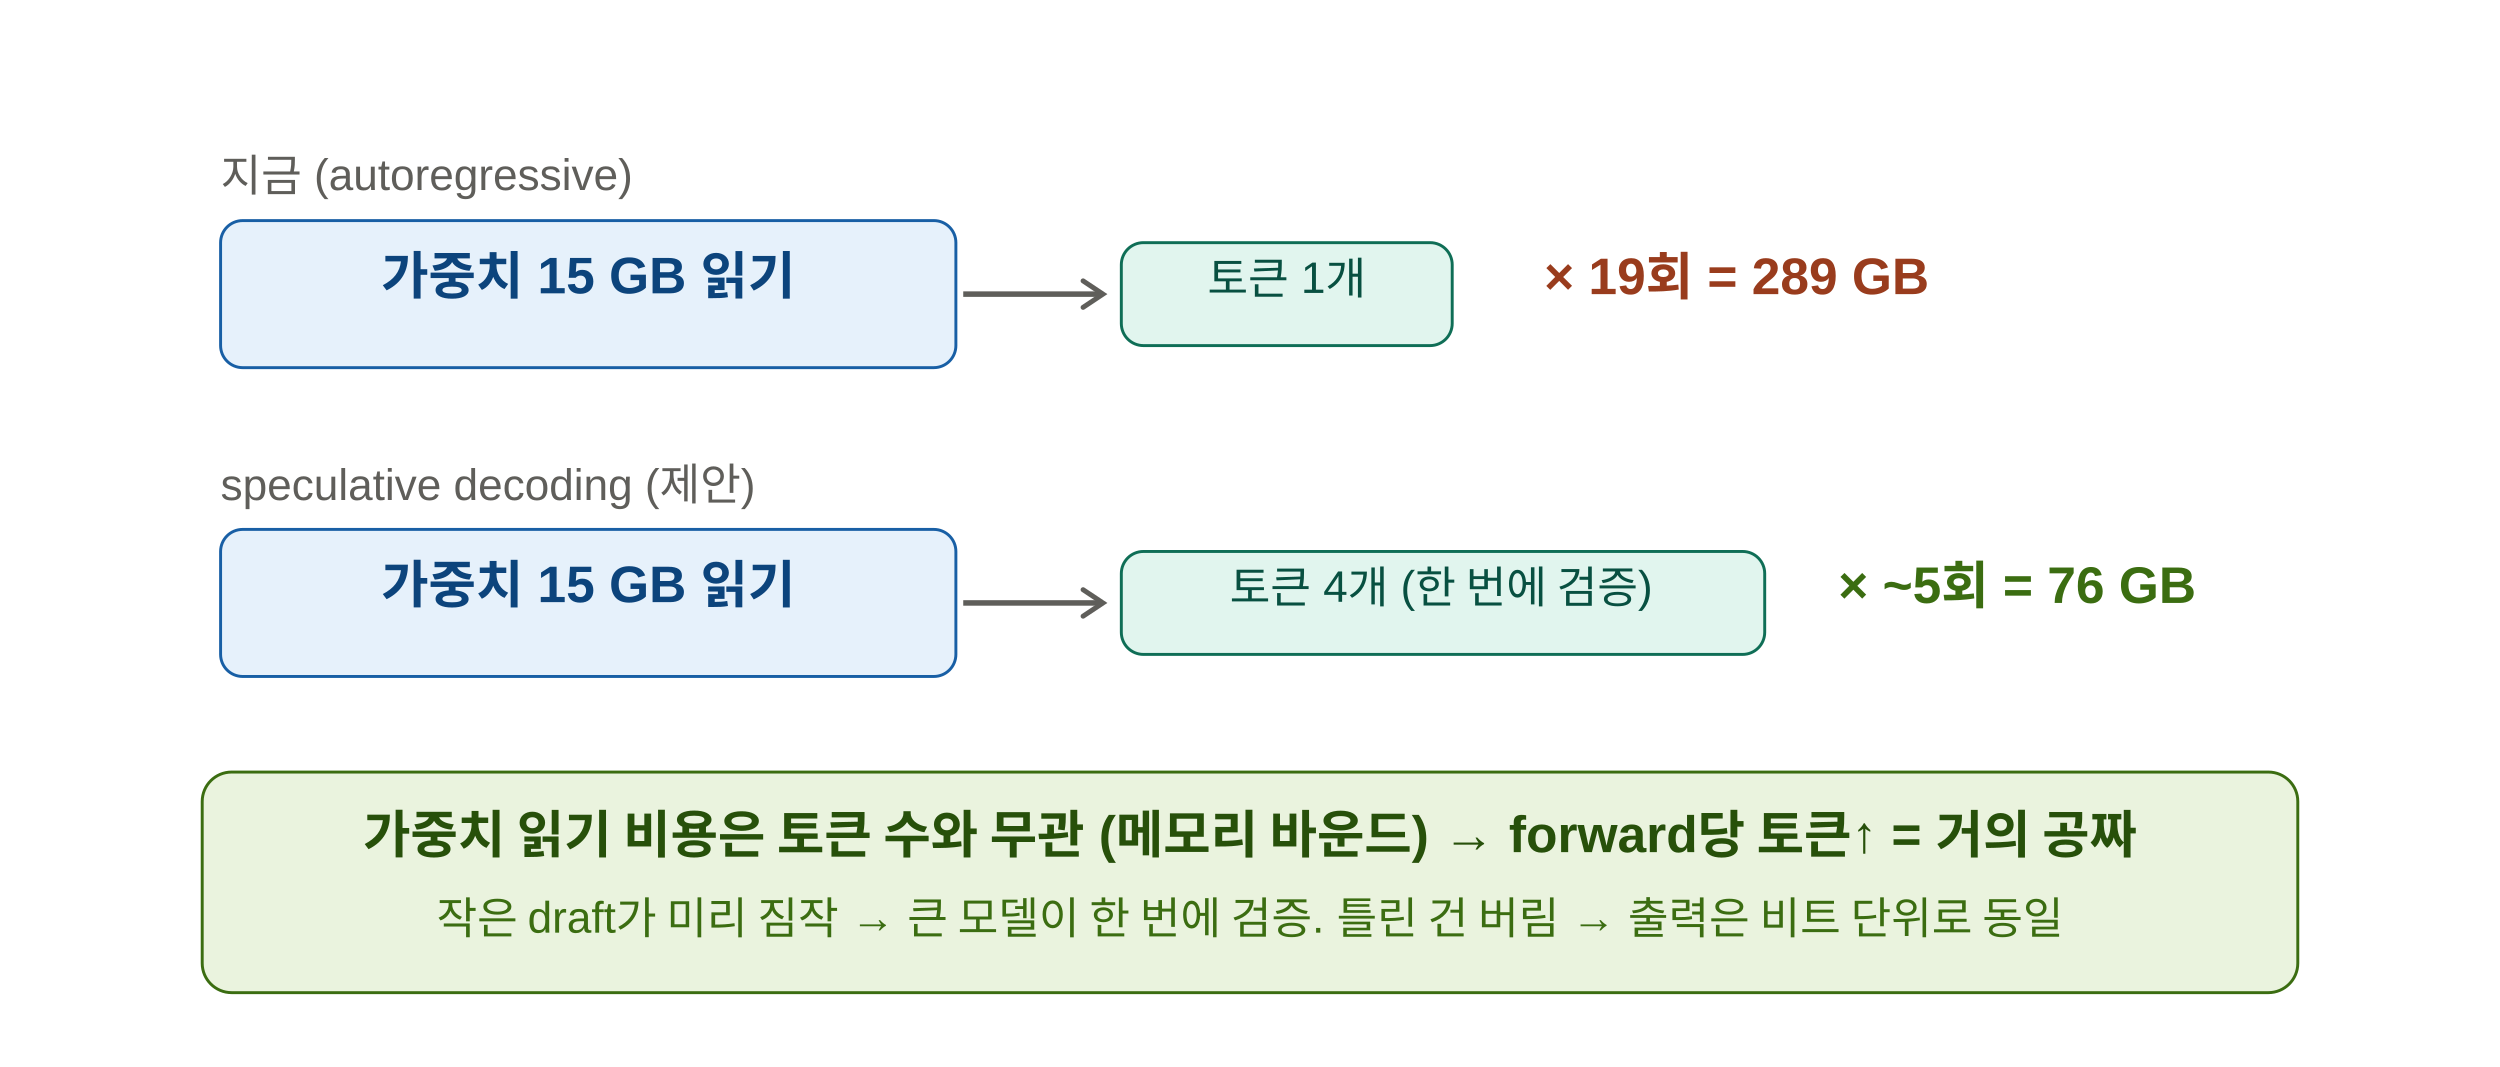
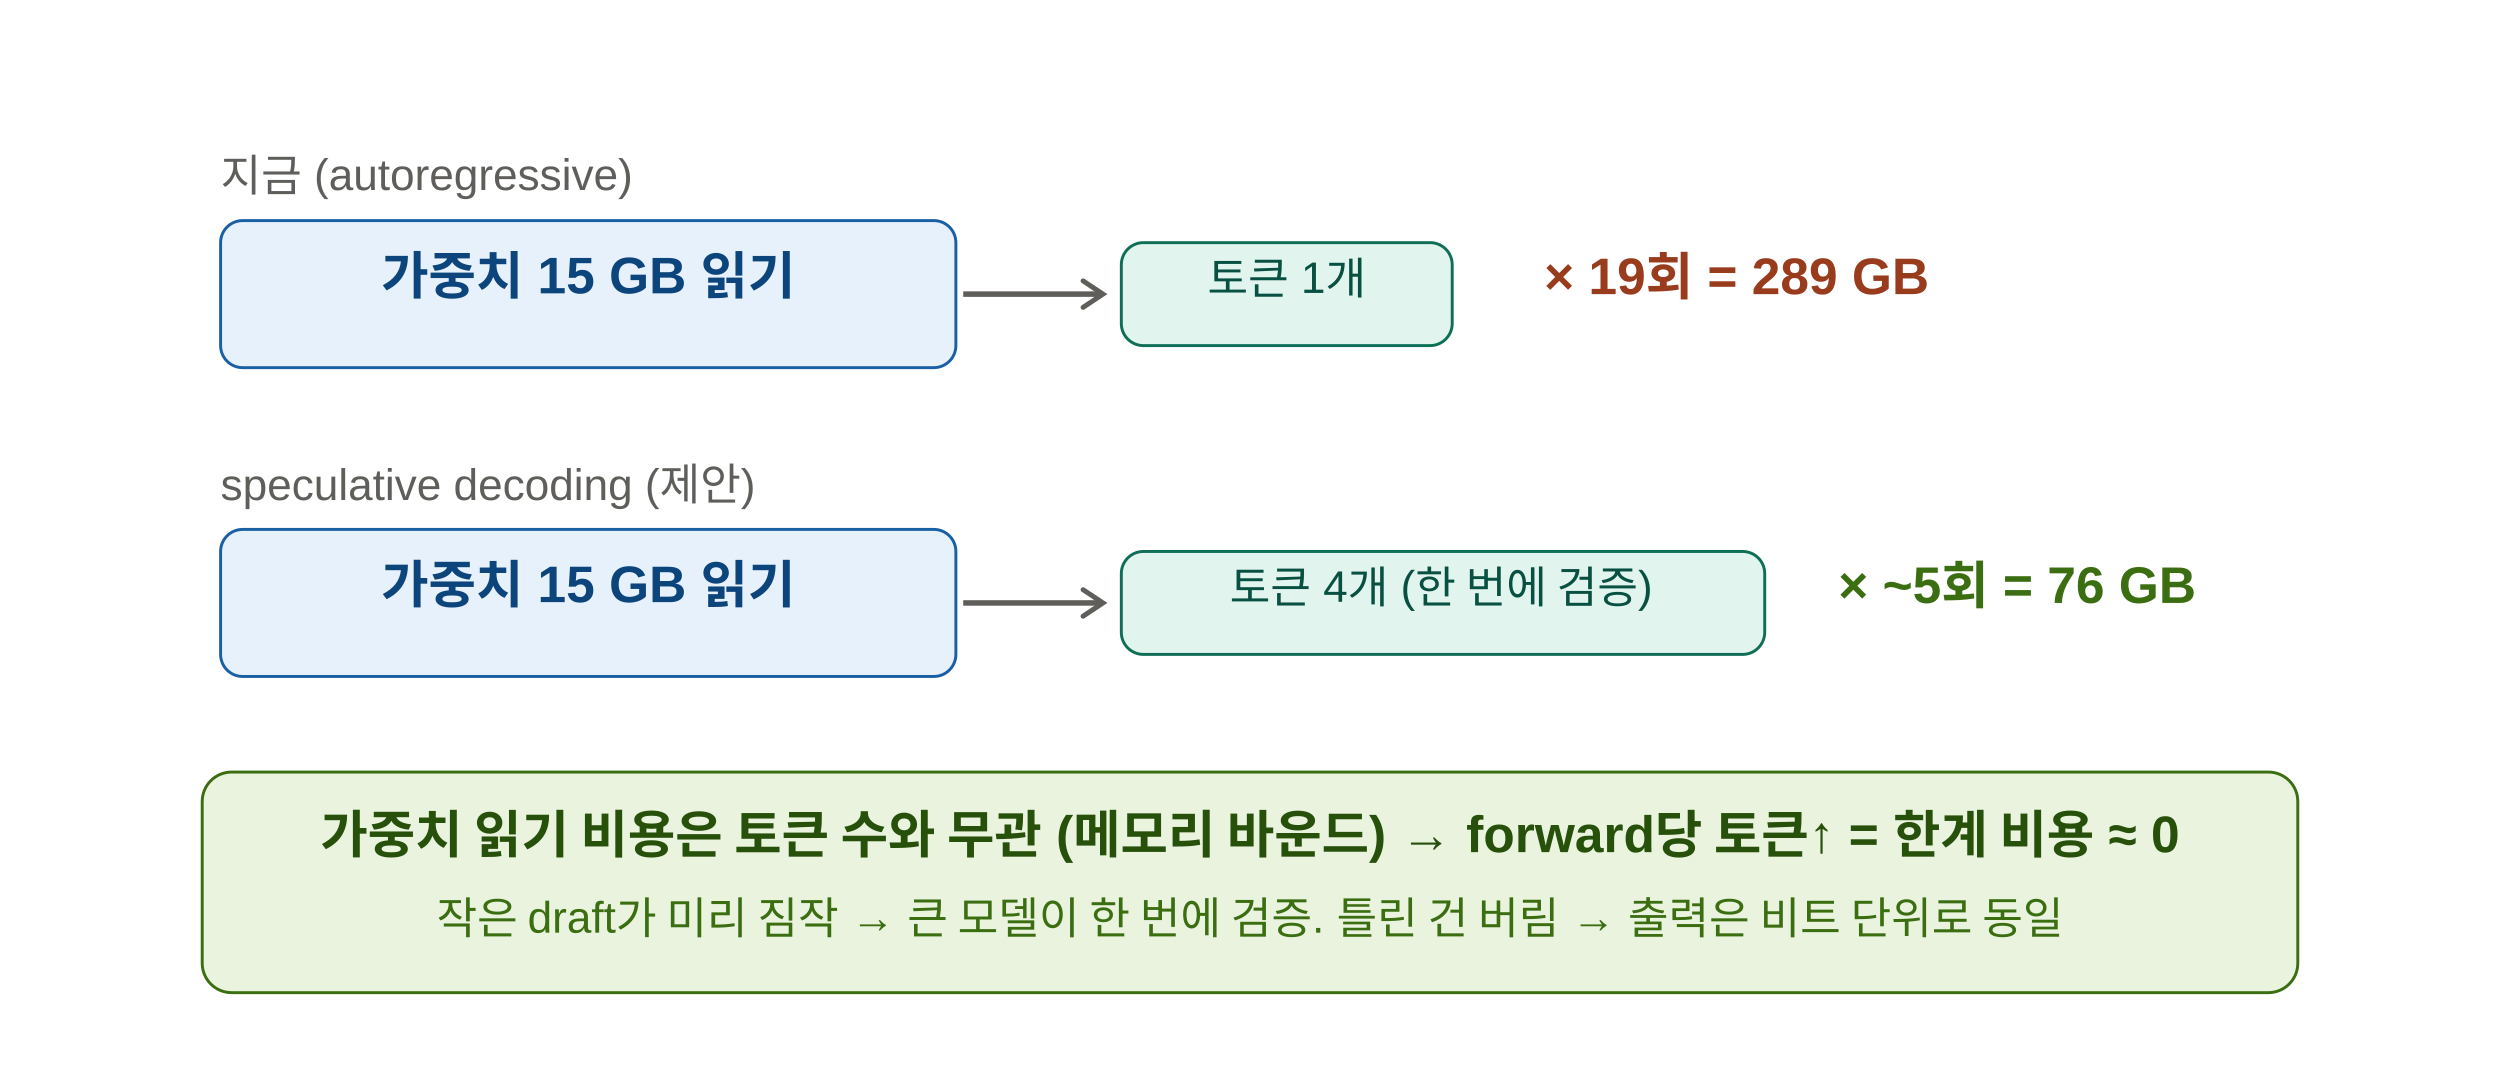
<svg xmlns="http://www.w3.org/2000/svg" width="100%" viewBox="0 0 680 290" role="img">
  <style>text{font-family:Arial,'Malgun Gothic',sans-serif}.th{font-size:14px;font-weight:600}.ts{font-size:12px}</style>
  <defs>
    <marker id="ar" viewBox="0 0 10 10" refX="8" refY="5" markerWidth="6" markerHeight="6" orient="auto-start-reverse">
      <path d="M2 1L8 5L2 9" fill="none" stroke="#5F5E5A" stroke-width="1.5" stroke-linecap="round" />
    </marker>
  </defs>
  <text class="ts" x="60" y="52" fill="#5F5E5A">지금 (autoregressive)</text>
  <rect x="60" y="60" width="200" height="40" rx="6" fill="#E6F1FB" stroke="#185FA5" stroke-width="0.8" />
  <text class="th" x="160" y="80" text-anchor="middle" fill="#0C447C">가중치 15 GB 읽기</text>
  <line x1="262" y1="80" x2="300" y2="80" stroke="#5F5E5A" stroke-width="1.5" marker-end="url(#ar)" />
  <rect x="305" y="66" width="90" height="28" rx="6" fill="#E1F5EE" stroke="#0F6E56" stroke-width="0.8" />
  <text class="ts" x="350" y="80" text-anchor="middle" fill="#085041">토큰 1개</text>
  <text class="th" x="420" y="80" fill="#993C1D">× 19회 = 289 GB</text>
  <text class="ts" x="60" y="136" fill="#5F5E5A">speculative decoding (제안)</text>
  <rect x="60" y="144" width="200" height="40" rx="6" fill="#E6F1FB" stroke="#185FA5" stroke-width="0.8" />
  <text class="th" x="160" y="164" text-anchor="middle" fill="#0C447C">가중치 15 GB 읽기</text>
  <line x1="262" y1="164" x2="300" y2="164" stroke="#5F5E5A" stroke-width="1.5" marker-end="url(#ar)" />
  <rect x="305" y="150" width="175" height="28" rx="6" fill="#E1F5EE" stroke="#0F6E56" stroke-width="0.8" />
  <text class="ts" x="392" y="164" text-anchor="middle" fill="#085041">토큰 4개 (한 번에 검증)</text>
  <text class="th" x="500" y="164" fill="#3B6D11">× ~5회 = 76 GB</text>
  <rect x="55" y="210" width="570" height="60" rx="8" fill="#EAF3DE" stroke="#3B6D11" stroke-width="0.8" />
-   <text class="th" x="340" y="232" text-anchor="middle" fill="#27500A">가중치 읽기 비용은 토큰 수와 무관 (메모리 바운드) → forward당 토큰↑ = 거의 공짜</text>
+   <text class="th" x="340" y="232" text-anchor="middle" fill="#27500A">가중치 읽기 비용은 토큰 수와 무관 (메모리 바운드) → forward당 토큰↑ = 한계 비용 ≈ 0</text>
  <text class="ts" x="340" y="254" text-anchor="middle" fill="#3B6D11">작은 draft가 미리 짐작 → 큰 모델이 한 번에 검증. 틀린 건 버림 → 출력은 비트 단위로 동일</text>
</svg>
